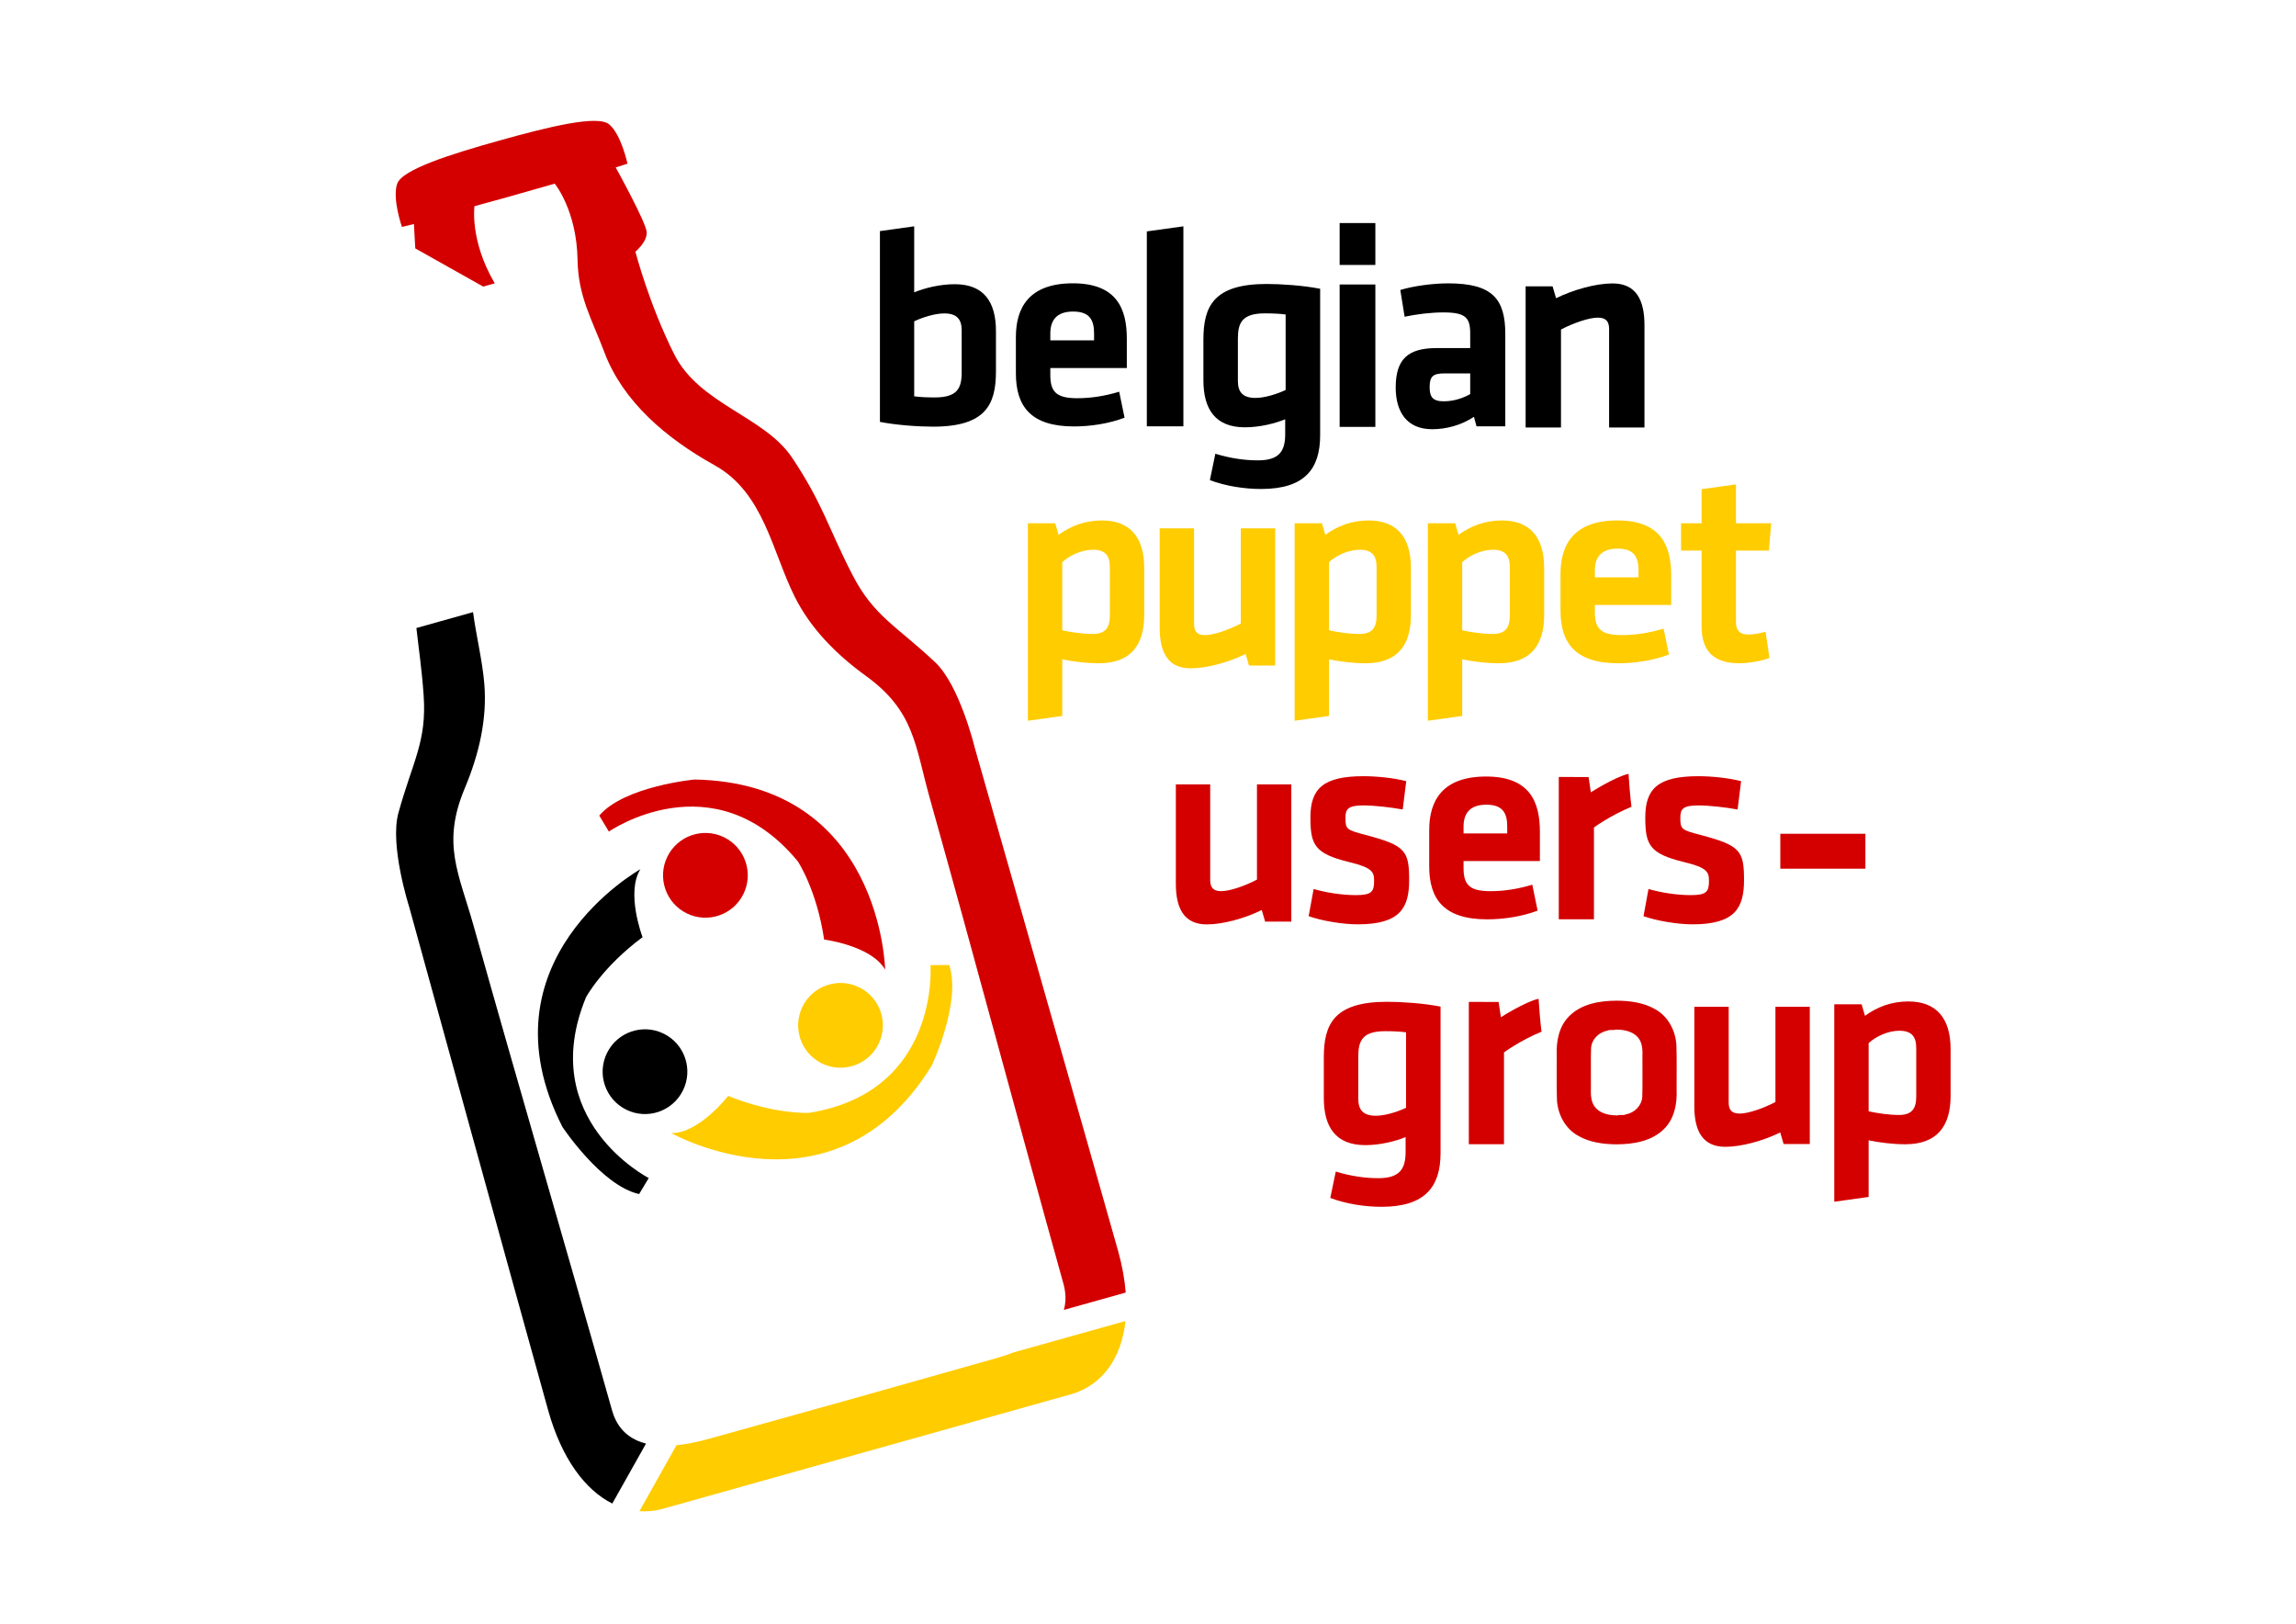
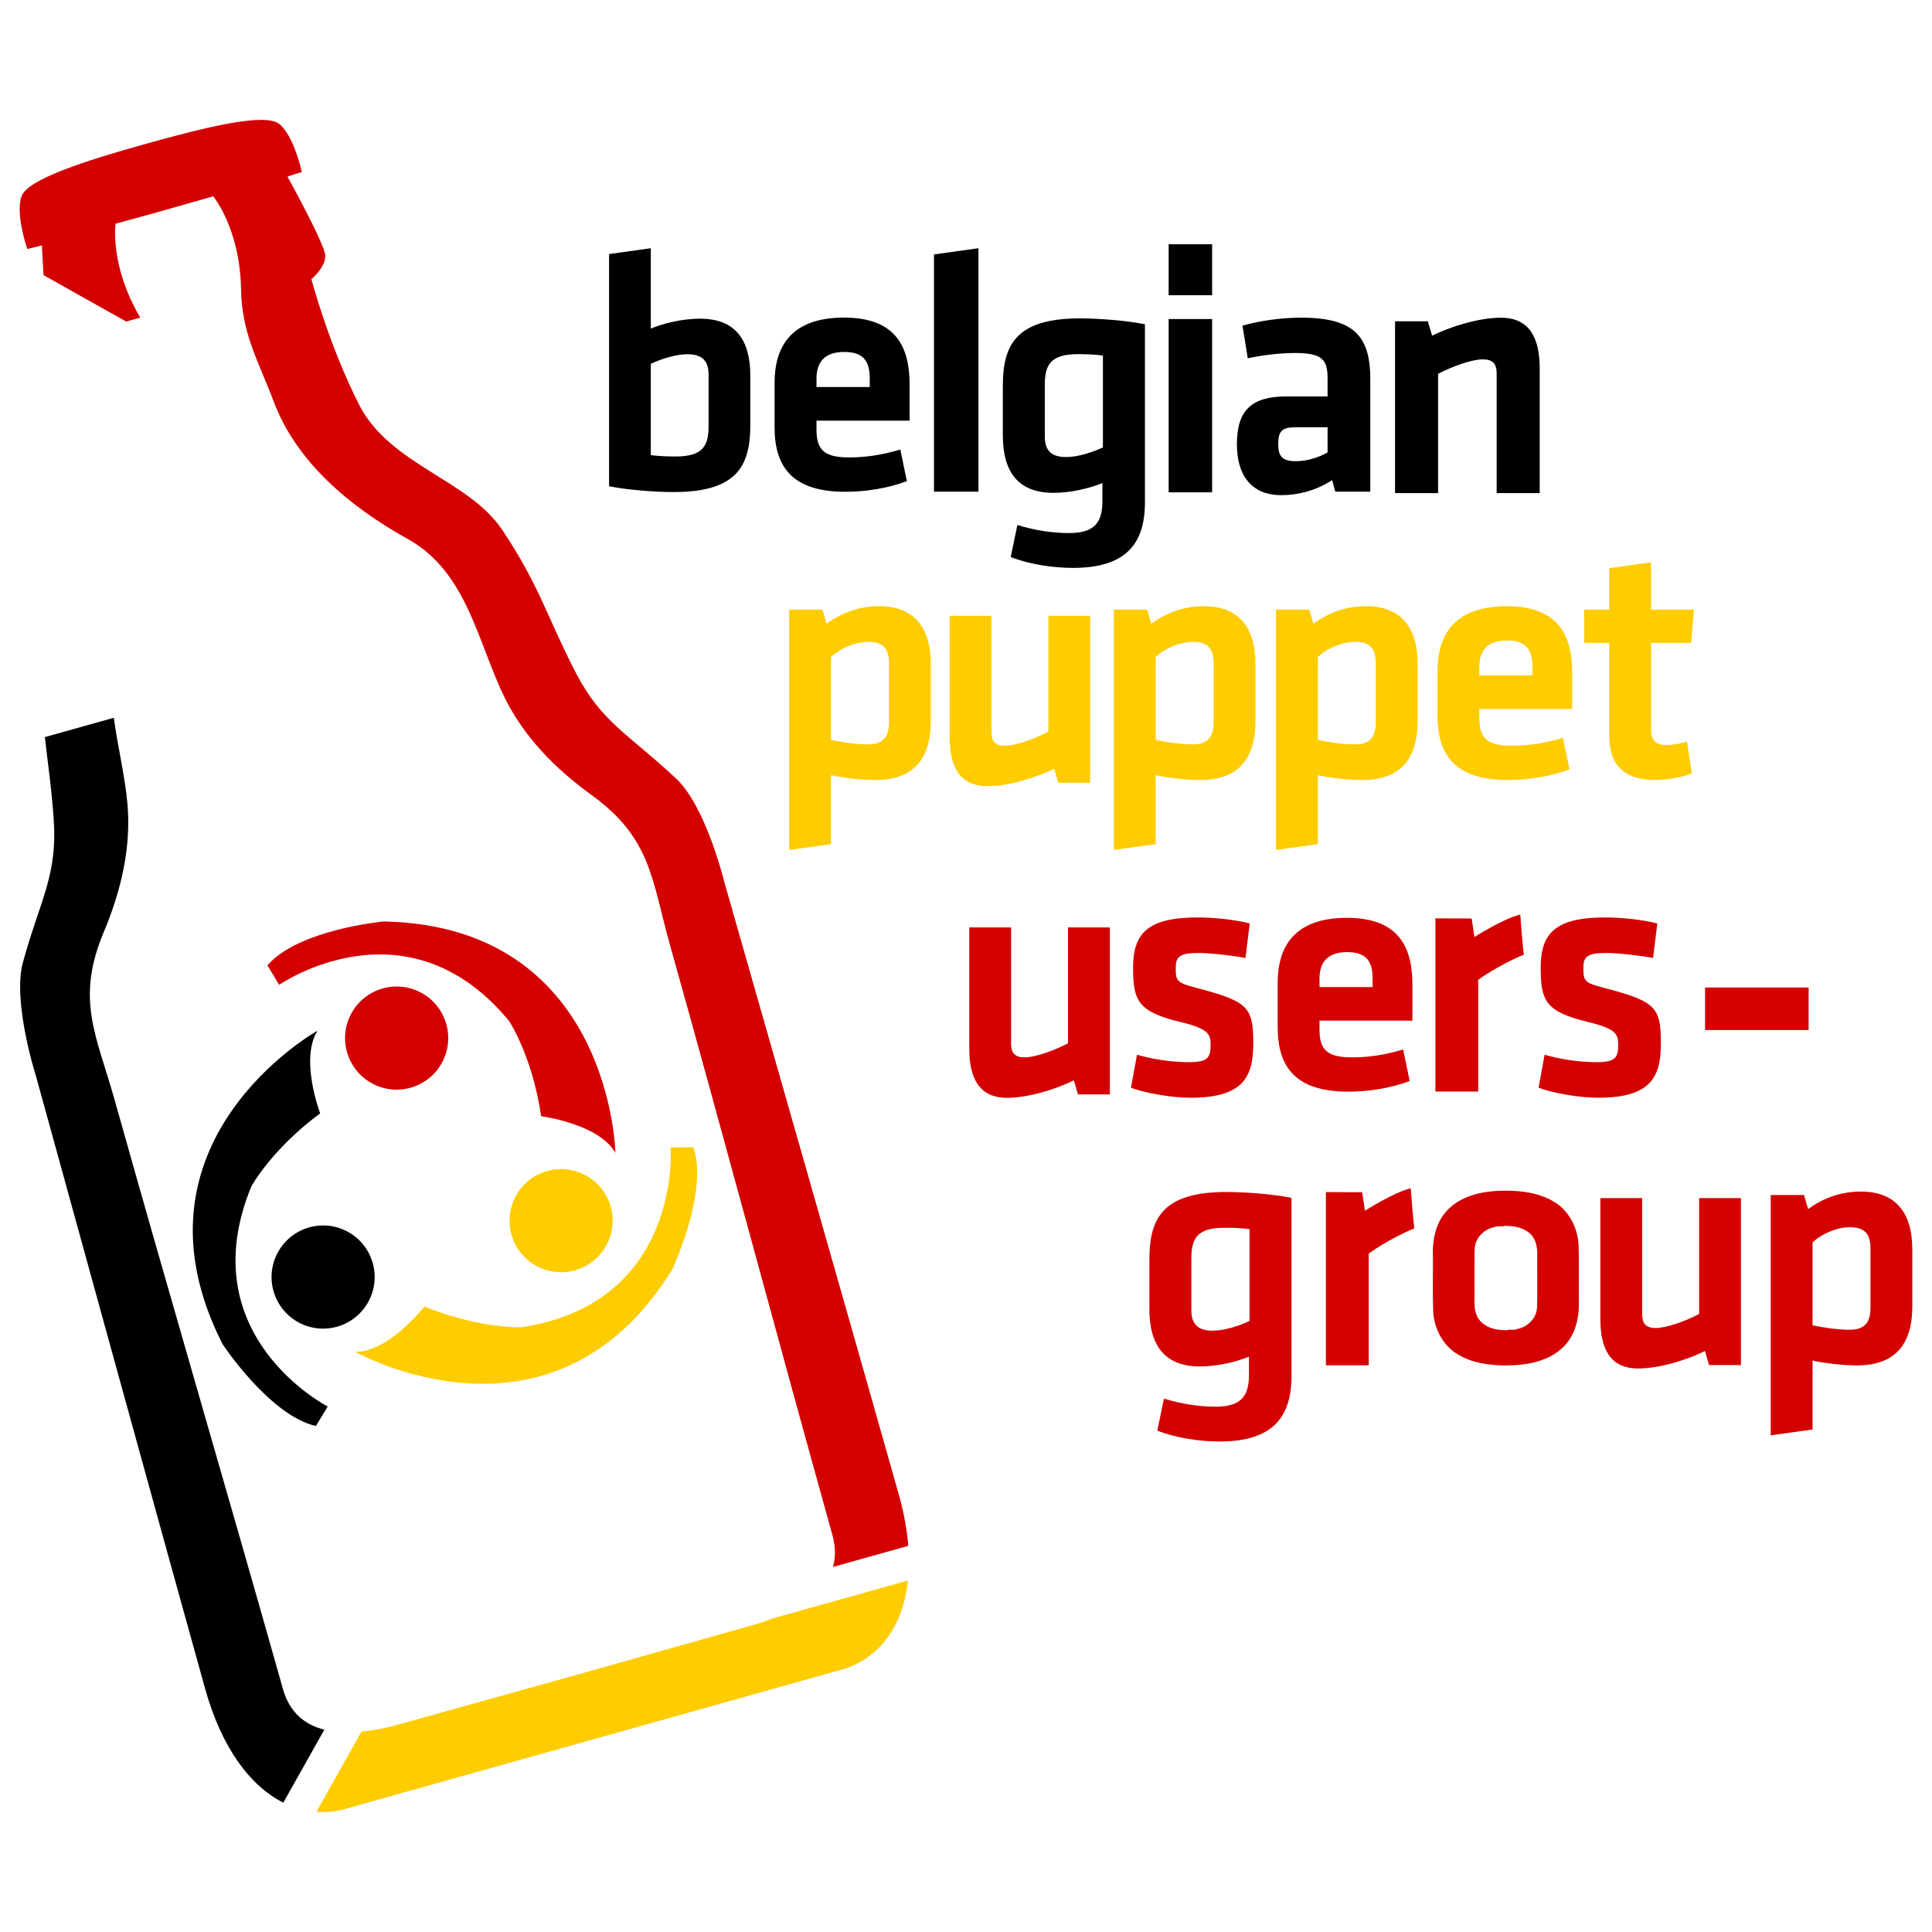
- <svg xmlns="http://www.w3.org/2000/svg" version="1.1" width="1052.362" height="744.094" id="svg3093">
+ <svg xmlns="http://www.w3.org/2000/svg" version="1.1" width="1024" height="1024" id="svg3093">
  <defs id="defs3095" />
-   <g style="fill:#ffcc00" id="g4079" transform="matrix(0.575759,0,0,0.575759,102.5787,163.8634)">
-     <path d="m 667.463,217.088 c 7.175,1.571 16.367,2.916 24.215,2.916 9.866,0 13.677,-4.711 13.677,-14.575 l 0,-38.564 c 0,-8.97 -3.362,-13.902 -13.453,-13.902 -8.969,0 -18.61,4.485 -24.439,9.866 l 0,54.258 z m 65.246,-12.33 c 0,24.214 -10.762,38.563 -36.098,38.563 -9.641,0 -20.627,-1.345 -29.147,-3.138 l 0,45.068 -27.354,3.811 0,-157.175 21.749,0 2.69,9.193 c 9.642,-6.95 20.852,-11.435 34.529,-11.435 21.973,0 33.631,13.004 33.631,37.892 l 0,37.22" style="fill:#ffcc00;fill-opacity:1;fill-rule:nonzero;stroke:none" id="path3029-6" />
-     <path d="m 772.394,135.915 0,76.232 c 0,5.829 2.466,8.744 8.744,8.744 6.727,0 18.61,-4.036 28.476,-9.192 l 0,-75.784 27.353,0 0,109.192 -20.852,0 -2.691,-9.192 c -13.677,6.726 -30.941,11.433 -43.722,11.433 -18.16,0 -24.663,-12.778 -24.663,-32.286 l 0,-79.148 27.354,0" style="fill:#ffcc00;fill-opacity:1;fill-rule:nonzero;stroke:none" id="path3031-2" />
-     <path d="m 879.806,217.089 c 7.174,1.571 16.367,2.916 24.214,2.916 9.866,0 13.678,-4.711 13.678,-14.576 l 0,-38.564 c 0,-8.97 -3.364,-13.902 -13.452,-13.902 -8.97,0 -18.611,4.485 -24.44,9.866 l 0,54.259 z m 65.246,-12.333 c 0,24.216 -10.762,38.565 -36.099,38.565 -9.64,0 -20.628,-1.345 -29.147,-3.138 l 0,45.067 -27.354,3.812 0,-157.175 21.749,0 2.69,9.193 c 9.641,-6.95 20.852,-11.435 34.528,-11.435 21.973,0 33.632,13.004 33.632,37.892 l 0,37.219" style="fill:#ffcc00;fill-opacity:1;fill-rule:nonzero;stroke:none" id="path3033-3" />
-     <path d="m 985.857,217.089 c 7.176,1.571 16.368,2.916 24.216,2.916 9.864,0 13.676,-4.711 13.676,-14.576 l 0,-38.564 c 0,-8.97 -3.362,-13.902 -13.452,-13.902 -8.967,0 -18.609,4.485 -24.44,9.866 l 0,54.259 z m 65.246,-12.333 c 0,24.216 -10.76,38.565 -36.097,38.565 -9.642,0 -20.628,-1.345 -29.149,-3.138 l 0,45.067 -27.354,3.812 0,-157.175 21.749,0 2.692,9.193 c 9.639,-6.95 20.85,-11.435 34.526,-11.435 21.973,0 33.632,13.004 33.632,37.892 l 0,37.219" style="fill:#ffcc00;fill-opacity:1;fill-rule:nonzero;stroke:none" id="path3035-8" />
-     <path d="m 1091.46,174.937 34.755,0 0,-5.381 c 0,-10.314 -3.14,-17.488 -16.594,-17.488 -13.451,0 -18.162,7.174 -18.162,17.488 l 0,5.381 z m 21.302,45.963 c 10.538,0 21.525,-1.569 33.407,-5.157 l 4.261,20.628 c -12.331,4.709 -27.13,6.95 -40.135,6.95 -34.304,0 -46.187,-15.919 -46.187,-42.152 l 0,-28.925 c 0,-23.093 10.312,-42.6 45.292,-42.6 34.978,0 42.825,20.402 42.825,43.946 l 0,23.318 -60.764,0 0,5.605 c 0,13.228 4.711,18.385 21.302,18.385" style="fill:#ffcc00;fill-opacity:1;fill-rule:nonzero;stroke:none" id="path3037-7" />
-     <path d="m 1230.473,239.062 c -5.83,2.466 -17.04,4.259 -23.992,4.259 -19.954,0 -30.045,-9.417 -30.045,-28.923 l 0,-60.761 -16.367,0 0,-21.749 16.367,0 0,-27.13 27.354,-3.812 0,30.942 28.028,0 -1.795,21.749 -26.233,0 0,57.175 c 0,5.829 2.69,9.639 9.866,9.639 4.036,0 8.969,-0.896 13.676,-2.241 l 3.14,20.852" style="fill:#ffcc00;fill-opacity:1;fill-rule:nonzero;stroke:none" id="path3039-8" />
+   <g id="g3029" transform="matrix(1.407566,0,0,1.407566,-244.8602,-408.4051)">
+     <g transform="matrix(0.575759,0,0,0.575759,102.5787,443.7689)" id="g4079" style="fill:#ffcc00">
+       <path id="path3029-6" style="fill:#ffcc00;fill-opacity:1;fill-rule:nonzero;stroke:none" d="m 667.463,217.088 c 7.175,1.571 16.367,2.916 24.215,2.916 9.866,0 13.677,-4.711 13.677,-14.575 l 0,-38.564 c 0,-8.97 -3.362,-13.902 -13.453,-13.902 -8.969,0 -18.61,4.485 -24.439,9.866 l 0,54.258 z m 65.246,-12.33 c 0,24.214 -10.762,38.563 -36.098,38.563 -9.641,0 -20.627,-1.345 -29.147,-3.138 l 0,45.068 -27.354,3.811 0,-157.175 21.749,0 2.69,9.193 c 9.642,-6.95 20.852,-11.435 34.529,-11.435 21.973,0 33.631,13.004 33.631,37.892 l 0,37.22" />
+       <path id="path3031-2" style="fill:#ffcc00;fill-opacity:1;fill-rule:nonzero;stroke:none" d="m 772.394,135.915 0,76.232 c 0,5.829 2.466,8.744 8.744,8.744 6.727,0 18.61,-4.036 28.476,-9.192 l 0,-75.784 27.353,0 0,109.192 -20.852,0 -2.691,-9.192 c -13.677,6.726 -30.941,11.433 -43.722,11.433 -18.16,0 -24.663,-12.778 -24.663,-32.286 l 0,-79.148 27.354,0" />
+       <path id="path3033-3" style="fill:#ffcc00;fill-opacity:1;fill-rule:nonzero;stroke:none" d="m 879.806,217.089 c 7.174,1.571 16.367,2.916 24.214,2.916 9.866,0 13.678,-4.711 13.678,-14.576 l 0,-38.564 c 0,-8.97 -3.364,-13.902 -13.452,-13.902 -8.97,0 -18.611,4.485 -24.44,9.866 l 0,54.259 z m 65.246,-12.333 c 0,24.216 -10.762,38.565 -36.099,38.565 -9.64,0 -20.628,-1.345 -29.147,-3.138 l 0,45.067 -27.354,3.812 0,-157.175 21.749,0 2.69,9.193 c 9.641,-6.95 20.852,-11.435 34.528,-11.435 21.973,0 33.632,13.004 33.632,37.892 l 0,37.219" />
+       <path id="path3035-8" style="fill:#ffcc00;fill-opacity:1;fill-rule:nonzero;stroke:none" d="m 985.857,217.089 c 7.176,1.571 16.368,2.916 24.216,2.916 9.864,0 13.676,-4.711 13.676,-14.576 l 0,-38.564 c 0,-8.97 -3.362,-13.902 -13.452,-13.902 -8.967,0 -18.609,4.485 -24.44,9.866 l 0,54.259 z m 65.246,-12.333 c 0,24.216 -10.76,38.565 -36.097,38.565 -9.642,0 -20.628,-1.345 -29.149,-3.138 l 0,45.067 -27.354,3.812 0,-157.175 21.749,0 2.692,9.193 c 9.639,-6.95 20.85,-11.435 34.526,-11.435 21.973,0 33.632,13.004 33.632,37.892 l 0,37.219" />
+       <path id="path3037-7" style="fill:#ffcc00;fill-opacity:1;fill-rule:nonzero;stroke:none" d="m 1091.46,174.937 34.755,0 0,-5.381 c 0,-10.314 -3.14,-17.488 -16.594,-17.488 -13.451,0 -18.162,7.174 -18.162,17.488 l 0,5.381 z m 21.302,45.963 c 10.538,0 21.525,-1.569 33.407,-5.157 l 4.261,20.628 c -12.331,4.709 -27.13,6.95 -40.135,6.95 -34.304,0 -46.187,-15.919 -46.187,-42.152 l 0,-28.925 c 0,-23.093 10.312,-42.6 45.292,-42.6 34.978,0 42.825,20.402 42.825,43.946 l 0,23.318 -60.764,0 0,5.605 c 0,13.228 4.711,18.385 21.302,18.385" />
+       <path id="path3039-8" style="fill:#ffcc00;fill-opacity:1;fill-rule:nonzero;stroke:none" d="m 1230.473,239.062 c -5.83,2.466 -17.04,4.259 -23.992,4.259 -19.954,0 -30.045,-9.417 -30.045,-28.923 l 0,-60.761 -16.367,0 0,-21.749 16.367,0 0,-27.13 27.354,-3.812 0,30.942 28.028,0 -1.795,21.749 -26.233,0 0,57.175 c 0,5.829 2.69,9.639 9.866,9.639 4.036,0 8.969,-0.896 13.676,-2.241 l 3.14,20.852" />
+     </g>
+     <g transform="matrix(0.575759,0,0,0.575759,397.223,335.2378)" id="g4107" style="fill:#000000">
+       <g id="g4087" style="fill:#000000">
+         <path d="m 37.857,219.34 c 4.92,0.67 10.512,0.894 16.327,0.894 17.892,0 21.471,-7.157 21.471,-19.902 l 0,-33.551 c 0,-8.72 -3.805,-13.42 -13.866,-13.42 -7.604,0 -17.221,3.132 -23.931,6.263 l 0,59.716 z m 65.083,-19.906 c 0,26.391 -8.051,44.06 -50.098,44.06 -10.959,0 -28.628,-1.118 -42.27,-3.802 l 0,-151.858 27.286,-3.802 0,52.559 c 8.052,-3.355 20.352,-6.486 32.206,-6.486 23.484,0 32.877,14.315 32.877,37.348 l 0,31.981" id="path3045" style="fill:#000000;fill-opacity:1;fill-rule:nonzero;stroke:none" />
+         <path d="m 223.051,88.087 29.098,-4.054 0,159.218 -29.098,0" style="fill:#000000;fill-opacity:1;fill-rule:nonzero;stroke:none;display:inline" id="path3041" />
+         <path d="m 480.475,201.105 -20.606,0 c -9.159,0 -11.681,2.519 -11.681,10.994 0,7.783 2.522,11.217 11.223,11.217 8.244,0 15.8,-2.748 21.064,-5.725 l 0,-16.486 z m 27.936,42.133 -22.896,0 -2.064,-7.556 c -10.075,6.641 -21.98,9.847 -33.2,9.847 -20.38,0 -29.081,-13.968 -29.081,-33.203 0,-22.67 9.847,-31.371 32.516,-31.371 l 26.789,0 0,-11.676 c 0,-12.368 -3.435,-16.718 -21.293,-16.718 -10.076,0 -21.067,1.376 -30.913,3.434 l -3.435,-21.296 c 10.533,-3.203 25.875,-5.264 38.24,-5.264 35.032,0 45.337,12.363 45.337,40.299 l 0,73.504" style="fill:#000000;fill-opacity:1;fill-rule:nonzero;stroke:none;display:inline" id="path3043" />
+         <path d="m 591.053,244.173 0,-78.457 c 0,-5.999 -2.538,-9 -8.999,-9 -6.924,0 -19.153,4.153 -29.307,9.461 l 0,77.996 -28.152,0 0,-112.38 21.461,0 2.769,9.461 c 14.076,-6.922 31.844,-11.767 44.998,-11.767 18.691,0 25.383,13.151 25.383,33.228 l 0,81.458 -28.153,0" id="path3031-5" style="fill:#000000;fill-opacity:1;fill-rule:nonzero;stroke:none" />
+         <path id="rect4523" d="m 376.535,81.432 0,33.345 28.436,0 0,-33.345 -28.436,0 z m 0,48.902 0,113.34 28.436,0 0,-113.34 -28.436,0 z" style="fill:#000000;fill-opacity:1;fill-rule:nonzero;stroke:none" />
+         <path id="path3975" style="fill:#000000;fill-opacity:1;fill-rule:nonzero;stroke:none" d="m 146.221,174.787 34.832,0 0,-5.393 c 0,-10.337 -3.147,-17.526 -16.63,-17.526 -13.48,0 -18.201,7.19 -18.201,17.526 l 0,5.393 z m 21.348,46.064 c 10.561,0 21.573,-1.573 33.48,-5.168 l 4.271,20.673 c -12.358,4.72 -27.19,6.966 -40.223,6.966 -34.38,0 -46.289,-15.954 -46.289,-42.244 l 0,-28.989 c 0,-23.144 10.335,-42.693 45.391,-42.693 35.055,0 42.919,20.447 42.919,44.043 l 0,23.37 -60.898,0 0,5.617 c 0,13.257 4.721,18.426 21.348,18.426" />
+         <path id="path3002-9" d="m 318.493,129.918 c -42.306,0 -50.409,17.788 -50.409,44.342 l 0,32.177 c 0,23.176 9.453,37.574 33.081,37.574 11.763,0 23.926,-3.067 32.031,-6.389 l 0,11.902 c 0,13.448 -4.78,20.79 -21.646,20.79 -10.713,0 -21.878,-1.604 -33.956,-5.251 l -4.347,20.975 c 12.536,4.788 27.591,7.06 40.812,7.06 34.874,0 46.967,-16.185 46.967,-42.854 l 0,-17.61 0,-20.158 0,-78.735 c -13.727,-2.7 -31.506,-3.822 -42.533,-3.822 z m -1.371,23.396 c 5.851,0 11.473,0.23 16.424,0.904 l 0,60.094 c -6.751,3.15 -16.416,6.301 -24.067,6.301 -10.124,0 -13.944,-4.733 -13.944,-13.507 l 0,-33.752 c 0,-12.824 3.585,-20.041 21.587,-20.041 z" style="fill:#000000;fill-opacity:1;fill-rule:nonzero;stroke:none" />
+       </g>
+     </g>
+     <g transform="matrix(0.575759,0,0,0.575759,153.1361,460.1519)" id="g3247">
+       <g style="fill:#d40000" id="g3255">
+         <path d="m 814.887,422.664 c -12.091,0 -28.607,-2.791 -39.073,-6.513 l 3.954,-21.629 c 9.536,2.79 22.095,4.884 33.724,4.884 12.559,0 14.42,-2.791 14.42,-11.396 0,-6.977 -1.395,-10.466 -19.769,-14.885 -27.674,-6.742 -30.93,-13.719 -30.93,-35.582 0,-22.793 9.998,-32.794 42.326,-32.794 10.466,0 24.188,1.394 33.956,3.954 l -2.794,22.557 c -8.603,-1.626 -22.325,-3.256 -31.163,-3.256 -12.327,0 -14.42,2.791 -14.42,9.771 0,9.068 0.698,9.766 16.048,13.722 31.631,8.371 34.654,12.557 34.654,35.815 0,21.862 -6.745,35.351 -40.934,35.351" style="fill:#d40000;fill-opacity:1;fill-rule:nonzero;stroke:none;display:inline" id="path3047" />
+         <path id="rect3857" d="m 974.928,305.347 23.733,0.085 1.793,12.144 c 0,0 18.904,-12.144 29.997,-14.705 1.392,20.111 2.358,26.208 2.358,26.208 -16.868,6.904 -29.879,16.476 -29.879,16.476 l 0,73.076 -28.001,0 z" style="fill:#d40000;fill-opacity:1;fill-rule:nonzero;stroke:none" />
+         <path id="path4014" style="fill:#d40000;fill-opacity:1;fill-rule:nonzero;stroke:none" d="m 697.441,311.278 0,76.232 c 0,5.829 2.466,8.744 8.744,8.744 6.727,0 18.61,-4.036 28.476,-9.192 l 0,-75.784 27.353,0 0,109.192 -20.852,0 -2.691,-9.192 c -13.677,6.726 -30.941,11.433 -43.722,11.433 -18.16,0 -24.663,-12.778 -24.663,-32.286 l 0,-79.148 27.354,0" />
+         <path id="path4034" style="fill:#d40000;fill-opacity:1;fill-rule:nonzero;stroke:none" d="m 899.127,350.3 34.755,0 0,-5.381 c 0,-10.314 -3.14,-17.488 -16.594,-17.488 -13.451,0 -18.162,7.174 -18.162,17.488 l 0,5.381 z m 21.302,45.963 c 10.538,0 21.525,-1.569 33.407,-5.157 l 4.261,20.628 c -12.331,4.709 -27.13,6.95 -40.135,6.95 -34.304,0 -46.187,-15.919 -46.187,-42.152 l 0,-28.925 c 0,-23.093 10.312,-42.6 45.292,-42.6 34.978,0 42.825,20.402 42.825,43.946 l 0,23.318 -60.764,0 0,5.605 c 0,13.228 4.711,18.385 21.302,18.385" />
+         <path id="path3253" style="fill:#d40000;fill-opacity:1;fill-rule:nonzero;stroke:none;display:inline" d="m 1081.466,422.664 c -12.091,0 -28.607,-2.791 -39.073,-6.513 l 3.954,-21.629 c 9.536,2.79 22.095,4.884 33.724,4.884 12.559,0 14.42,-2.791 14.42,-11.396 0,-6.977 -1.395,-10.466 -19.769,-14.885 -27.674,-6.742 -30.93,-13.719 -30.93,-35.582 0,-22.793 9.998,-32.794 42.326,-32.794 10.466,0 24.188,1.394 33.956,3.954 l -2.794,22.557 c -8.603,-1.626 -22.325,-3.256 -31.163,-3.256 -12.327,0 -14.42,2.791 -14.42,9.771 0,9.068 0.698,9.766 16.048,13.722 31.631,8.371 34.654,12.557 34.654,35.815 0,21.862 -6.745,35.351 -40.934,35.351" />
+       </g>
+     </g>
+     <g transform="matrix(0.575759,0,0,0.575759,3.662299,563.2267)" id="g3240">
+       <path style="fill:#d40000;fill-opacity:1;stroke:none" d="m 1280.493,304.4 c -13.336,0.043 -27.982,2.503 -37.737,12.378 -8.066,8.055 -10.323,19.952 -9.849,30.957 0.112,11.936 -0.253,23.902 0.187,35.829 0.675,11.341 6.574,22.589 16.65,28.24 9.232,5.411 20.213,6.865 30.749,6.925 0.089,-7e-5 0.18,2.9e-4 0.27,0 13.336,-0.043 27.982,-2.503 37.737,-12.378 8.066,-8.055 10.323,-19.952 9.849,-30.957 -0.112,-11.936 0.253,-23.902 -0.187,-35.829 -0.675,-11.341 -6.574,-22.589 -16.65,-28.24 -9.232,-5.411 -20.213,-6.865 -30.749,-6.925 -0.09,-5.2e-4 -0.18,3.1e-4 -0.27,0 z m 0,22.725 0,0.352 c 7.391,-0.181 16.133,2.258 19.221,9.724 2.264,5.476 1.173,11.493 1.431,17.251 -0.083,8.868 0.176,17.764 -0.145,26.623 -0.489,7.025 -6.341,12.655 -13.125,13.83 -1.864,1.158 -5.869,-0.191 -7.112,1.099 l 0,-0.352 c -7.391,0.181 -16.133,-2.258 -19.221,-9.724 -2.264,-5.476 -1.173,-11.493 -1.431,-17.251 0.083,-8.868 -0.176,-17.764 0.145,-26.623 0.489,-7.025 6.341,-12.655 13.125,-13.83 1.864,-1.158 5.869,0.191 7.112,-1.099 z" id="path4535" />
+       <path id="path4071" d="m 1097.896,305.28 c -42.306,0 -50.409,17.788 -50.409,44.342 l 0,32.177 c 0,23.176 9.453,37.574 33.081,37.574 11.762,0 23.926,-3.067 32.031,-6.389 l 0,11.902 c 0,13.448 -4.779,20.79 -21.646,20.79 -10.713,0 -21.878,-1.604 -33.956,-5.251 l -4.347,20.975 c 12.536,4.788 27.591,7.06 40.812,7.06 34.874,0 46.967,-16.185 46.967,-42.854 l 0,-17.61 0,-20.158 0,-78.735 c -13.727,-2.7 -31.506,-3.822 -42.533,-3.822 z m -1.371,23.396 c 5.851,0 11.473,0.23 16.424,0.904 l 0,60.094 c -6.751,3.15 -16.416,6.301 -24.067,6.301 -10.124,0 -13.944,-4.733 -13.944,-13.507 l 0,-33.752 c 0,-12.824 3.585,-20.041 21.587,-20.041 z" style="fill:#d40000;fill-opacity:1;fill-rule:nonzero;stroke:none" />
+       <path id="path4073" d="m 1162.928,305.347 23.733,0.085 1.793,12.144 c 0,0 18.904,-12.144 29.997,-14.705 1.392,20.111 2.358,26.208 2.358,26.208 -16.868,6.904 -29.879,16.476 -29.879,16.476 l 0,73.076 -28.001,0 z" style="fill:#d40000;fill-opacity:1;fill-rule:nonzero;stroke:none" />
+       <path d="m 1369.797,309.278 0,76.232 c 0,5.829 2.466,8.744 8.744,8.744 6.727,0 18.61,-4.036 28.476,-9.192 l 0,-75.784 27.353,0 0,109.192 -20.852,0 -2.691,-9.192 c -13.677,6.726 -30.941,11.433 -43.722,11.433 -18.16,0 -24.663,-12.778 -24.663,-32.286 l 0,-79.148 27.354,0" style="fill:#d40000;fill-opacity:1;fill-rule:nonzero;stroke:none" id="path4075" />
+       <path d="m 1481.209,392.451 c 7.174,1.571 16.367,2.916 24.214,2.916 9.866,0 13.678,-4.711 13.678,-14.576 l 0,-38.564 c 0,-8.97 -3.364,-13.902 -13.452,-13.902 -8.97,0 -18.611,4.485 -24.44,9.866 l 0,54.259 z m 65.246,-12.333 c 0,24.216 -10.762,38.565 -36.099,38.565 -9.64,0 -20.628,-1.345 -29.147,-3.138 l 0,45.067 -27.354,3.812 0,-157.175 21.749,0 2.69,9.193 c 9.641,-6.95 20.852,-11.435 34.528,-11.435 21.973,0 33.632,13.004 33.632,37.892 l 0,37.219" style="fill:#d40000;fill-opacity:1;fill-rule:nonzero;stroke:none" id="path4077" />
+     </g>
+     <g id="g3854" transform="matrix(1.044677,-0.2930418,-0.2930418,-1.044677,754.5043,699.0094)">
+       <path style="fill:#ffcc00;fill-opacity:1;fill-rule:nonzero;stroke:none" id="path3017" d="m -394.062,30.977 c 0,0 -16.116,-11.948 -27.366,-8.653 0,0 55.61,-55.792 113.661,-2.203 0,0 19.441,22.507 18.526,38.879 l -7.613,2.07 c 0,0 -10.615,-52.723 -66.321,-46.193 0,0 -14.099,3.138 -30.887,16.1" />
+       <path style="fill:#000000;fill-opacity:1;fill-rule:nonzero;stroke:none" id="path3019" d="m -410.783,105.3 c 0,0 -1.82,19.98 6.864,27.863 0,0 -76.602,-18.391 -61.098,-95.866 0,0 9.085,-28.329 23.529,-36.073 l 5.745,5.412 c 0,0 -39.473,36.526 -4.888,80.683 0,0 10.021,10.402 29.848,17.981" />
+       <path style="fill:#d40000;fill-opacity:1;fill-rule:nonzero;stroke:none" id="path3021" d="m -337.196,83.611 c 0,0 18.49,-7.813 21.375,-19.183 0,0 19.837,76.244 -55.792,99.048 0,0 -29.275,5.323 -42.911,-3.785 l 2.08,-7.612 c 0,0 50.804,17.619 73.468,-33.678 0,0 4.449,-13.731 1.78,-34.79" />
+       <path style="fill:#d40000;fill-opacity:1;fill-rule:nonzero;stroke:none" id="path3023" d="m -364.818,111.348 c -6.595,-7.369 -17.903,-7.999 -25.271,-1.416 -7.369,6.588 -8.011,17.916 -1.42,25.277 6.595,7.359 17.908,7.989 25.275,1.416 7.373,-6.59 7.994,-17.901 1.416,-25.277" />
+       <path style="fill:#000000;fill-opacity:1;fill-rule:nonzero;stroke:none" id="path3025" d="m -411.799,38.399 c -6.586,-7.38 -17.894,-8.015 -25.259,-1.425 -7.373,6.598 -8.004,17.9 -1.412,25.27 6.58,7.367 17.894,8.015 25.27,1.416 7.359,-6.583 7.986,-17.901 1.401,-25.26" />
+       <path style="fill:#ffcc00;fill-opacity:1;fill-rule:nonzero;stroke:none" id="path3027" d="m -326.993,34.928 c -6.582,-7.359 -17.887,-8.005 -25.25,-1.425 -7.378,6.599 -8.011,17.911 -1.425,25.278 6.591,7.37 17.901,8.005 25.278,1.416 7.369,-6.59 7.983,-17.911 1.398,-25.268" />
+       <path style="fill:#d40000;stroke:none" id="path3838" d="m -378.15,445.6 c -21.391,0.022 -42.89,-0.675 -46.5,-5.925 -3.778,-5.495 -2.975,-18.1 -2.975,-18.1 l 5.225,-0.175 c 0,0 -1.074,-4.545 -2.25,-10.075 l 23.275,-23.275 5.05,0 c -0.013,0.05 -0.012,0.1 -0.025,0.15 -5.311,20.224 0.6,33.55 0.6,33.55 0,0 11.658,-0.069 14.675,-0.075 0.067,-1.4e-4 20.525,0.075 20.525,0.075 0,0 5.911,-13.326 0.6,-33.55 -3.956,-15.063 -0.938,-25.747 0.375,-40.8 1.917,-21.98 15.244,-41.896 31.875,-58.35 16.963,-16.782 13.598,-41.527 17.625,-62.575 2.793,-14.6 10.147,-28.072 19.875,-40.325 15.865,-19.983 12.1,-33.856 12.1,-57.125 0,-70.832 -0.915,-139.999 -1.025,-211.1 -0.004,-2.305 0.221,-7.375 -2.825,-12.275 l 27.15,0 c 1.067,5.403 1.65,11.369 1.65,17.875 0,32.923 -0.9,220.85 -0.9,220.85 0,0 1,27.152 -6.35,39.325 -11.795,19.534 -19.697,25.7 -23.675,44.975 -4.445,21.54 -3.903,32.255 -11.175,54.525 -6.563,20.097 -31.6,32.213 -36.15,55.5 -4.55,23.287 -4.1,46.175 -4.1,46.175 0,0 5.915,2.61 6.825,6.625 0.91,4.015 -5.225,29.9 -5.225,29.9 l 5.225,0.175 c 0,0 0.803,12.605 -2.975,18.1 -3.61,5.25 -25.109,5.903 -46.5,5.925 z" />
+       <path style="fill:#000000;stroke:none" id="path3836" d="m -467.5,256.825 c -1.43,-8.555 -2.398,-16.872 -4.725,-28.15 -3.978,-19.275 -11.88,-25.441 -23.675,-44.975 -7.35,-12.173 -6.35,-39.325 -6.35,-39.325 0,0 -0.9,-187.927 -0.9,-220.85 0,-21.024 5.947,-36.463 15.45,-45.1 l 20.55,20.525 c -10.516,6.028 -10.02,15.548 -10.025,18.975 -0.11,71.101 -1.025,140.268 -1.025,211.1 0,23.269 -3.765,37.142 12.1,57.125 9.728,12.253 17.082,25.725 19.875,40.325 1.858,9.711 2.142,20.211 3.575,30.35 l -24.85,0 z" />
+       <path style="fill:#ffcc00;stroke:none" id="path3896" d="m -454.95,-105.175 -22.575,-22.6 c 2.826,-1.009 5.822,-1.575 8.95,-1.7 l 90.425,0 90.425,0 c 12.988,0.521 23.669,8.82 29.575,23.575 l -48.775,0 c -2.545,-0.234 -5.293,-0.375 -8.325,-0.375 -18.583,0 -39.136,-0.055 -62.9,-0.1 -23.764,0.045 -44.317,0.1 -62.9,0.1 -5.408,0 -9.989,0.4 -13.9,1.1 z" />
+     </g>
+     <rect y="662" x="816" height="16" width="39" id="rect3262" style="fill:#d40000;fill-opacity:1;fill-rule:nonzero;stroke:none" />
  </g>
-   <g style="fill:#000000" id="g4107" transform="matrix(0.575759,0,0,0.575759,397.223,55.33227)">
-     <g style="fill:#000000" id="g4087">
-       <path style="fill:#000000;fill-opacity:1;fill-rule:nonzero;stroke:none" id="path3045" d="m 37.857,219.34 c 4.92,0.67 10.512,0.894 16.327,0.894 17.892,0 21.471,-7.157 21.471,-19.902 l 0,-33.551 c 0,-8.72 -3.805,-13.42 -13.866,-13.42 -7.604,0 -17.221,3.132 -23.931,6.263 l 0,59.716 z m 65.083,-19.906 c 0,26.391 -8.051,44.06 -50.098,44.06 -10.959,0 -28.628,-1.118 -42.27,-3.802 l 0,-151.858 27.286,-3.802 0,52.559 c 8.052,-3.355 20.352,-6.486 32.206,-6.486 23.484,0 32.877,14.315 32.877,37.348 l 0,31.981" />
-       <path id="path3041" style="fill:#000000;fill-opacity:1;fill-rule:nonzero;stroke:none;display:inline" d="m 223.051,88.087 29.098,-4.054 0,159.218 -29.098,0" />
-       <path id="path3043" style="fill:#000000;fill-opacity:1;fill-rule:nonzero;stroke:none;display:inline" d="m 480.475,201.105 -20.606,0 c -9.159,0 -11.681,2.519 -11.681,10.994 0,7.783 2.522,11.217 11.223,11.217 8.244,0 15.8,-2.748 21.064,-5.725 l 0,-16.486 z m 27.936,42.133 -22.896,0 -2.064,-7.556 c -10.075,6.641 -21.98,9.847 -33.2,9.847 -20.38,0 -29.081,-13.968 -29.081,-33.203 0,-22.67 9.847,-31.371 32.516,-31.371 l 26.789,0 0,-11.676 c 0,-12.368 -3.435,-16.718 -21.293,-16.718 -10.076,0 -21.067,1.376 -30.913,3.434 l -3.435,-21.296 c 10.533,-3.203 25.875,-5.264 38.24,-5.264 35.032,0 45.337,12.363 45.337,40.299 l 0,73.504" />
-       <path style="fill:#000000;fill-opacity:1;fill-rule:nonzero;stroke:none" id="path3031-5" d="m 591.053,244.173 0,-78.457 c 0,-5.999 -2.538,-9 -8.999,-9 -6.924,0 -19.153,4.153 -29.307,9.461 l 0,77.996 -28.152,0 0,-112.38 21.461,0 2.769,9.461 c 14.076,-6.922 31.844,-11.767 44.998,-11.767 18.691,0 25.383,13.151 25.383,33.228 l 0,81.458 -28.153,0" />
-       <path style="fill:#000000;fill-opacity:1;fill-rule:nonzero;stroke:none" d="m 376.535,81.432 0,33.345 28.436,0 0,-33.345 -28.436,0 z m 0,48.902 0,113.34 28.436,0 0,-113.34 -28.436,0 z" id="rect4523" />
-       <path d="m 146.221,174.787 34.832,0 0,-5.393 c 0,-10.337 -3.147,-17.526 -16.63,-17.526 -13.48,0 -18.201,7.19 -18.201,17.526 l 0,5.393 z m 21.348,46.064 c 10.561,0 21.573,-1.573 33.48,-5.168 l 4.271,20.673 c -12.358,4.72 -27.19,6.966 -40.223,6.966 -34.38,0 -46.289,-15.954 -46.289,-42.244 l 0,-28.989 c 0,-23.144 10.335,-42.693 45.391,-42.693 35.055,0 42.919,20.447 42.919,44.043 l 0,23.37 -60.898,0 0,5.617 c 0,13.257 4.721,18.426 21.348,18.426" style="fill:#000000;fill-opacity:1;fill-rule:nonzero;stroke:none" id="path3975" />
-       <path style="fill:#000000;fill-opacity:1;fill-rule:nonzero;stroke:none" d="m 318.493,129.918 c -42.306,0 -50.409,17.788 -50.409,44.342 l 0,32.177 c 0,23.176 9.453,37.574 33.081,37.574 11.763,0 23.926,-3.067 32.031,-6.389 l 0,11.902 c 0,13.448 -4.78,20.79 -21.646,20.79 -10.713,0 -21.878,-1.604 -33.956,-5.251 l -4.347,20.975 c 12.536,4.788 27.591,7.06 40.812,7.06 34.874,0 46.967,-16.185 46.967,-42.854 l 0,-17.61 0,-20.158 0,-78.735 c -13.727,-2.7 -31.506,-3.822 -42.533,-3.822 z m -1.371,23.396 c 5.851,0 11.473,0.23 16.424,0.904 l 0,60.094 c -6.751,3.15 -16.416,6.301 -24.067,6.301 -10.124,0 -13.944,-4.733 -13.944,-13.507 l 0,-33.752 c 0,-12.824 3.585,-20.041 21.587,-20.041 z" id="path3002-9" />
-     </g>
-   </g>
-   <g id="g3247" transform="matrix(0.575759,0,0,0.575759,153.1361,180.2464)">
-     <g id="g3255" style="fill:#d40000">
-       <path id="path3047" style="fill:#d40000;fill-opacity:1;fill-rule:nonzero;stroke:none;display:inline" d="m 814.887,422.664 c -12.091,0 -28.607,-2.791 -39.073,-6.513 l 3.954,-21.629 c 9.536,2.79 22.095,4.884 33.724,4.884 12.559,0 14.42,-2.791 14.42,-11.396 0,-6.977 -1.395,-10.466 -19.769,-14.885 -27.674,-6.742 -30.93,-13.719 -30.93,-35.582 0,-22.793 9.998,-32.794 42.326,-32.794 10.466,0 24.188,1.394 33.956,3.954 l -2.794,22.557 c -8.603,-1.626 -22.325,-3.256 -31.163,-3.256 -12.327,0 -14.42,2.791 -14.42,9.771 0,9.068 0.698,9.766 16.048,13.722 31.631,8.371 34.654,12.557 34.654,35.815 0,21.862 -6.745,35.351 -40.934,35.351" />
-       <path style="fill:#d40000;fill-opacity:1;fill-rule:nonzero;stroke:none" d="m 974.928,305.347 23.733,0.085 1.793,12.144 c 0,0 18.904,-12.144 29.997,-14.705 1.392,20.111 2.358,26.208 2.358,26.208 -16.868,6.904 -29.879,16.476 -29.879,16.476 l 0,73.076 -28.001,0 z" id="rect3857" />
-       <path d="m 697.441,311.278 0,76.232 c 0,5.829 2.466,8.744 8.744,8.744 6.727,0 18.61,-4.036 28.476,-9.192 l 0,-75.784 27.353,0 0,109.192 -20.852,0 -2.691,-9.192 c -13.677,6.726 -30.941,11.433 -43.722,11.433 -18.16,0 -24.663,-12.778 -24.663,-32.286 l 0,-79.148 27.354,0" style="fill:#d40000;fill-opacity:1;fill-rule:nonzero;stroke:none" id="path4014" />
-       <path d="m 899.127,350.3 34.755,0 0,-5.381 c 0,-10.314 -3.14,-17.488 -16.594,-17.488 -13.451,0 -18.162,7.174 -18.162,17.488 l 0,5.381 z m 21.302,45.963 c 10.538,0 21.525,-1.569 33.407,-5.157 l 4.261,20.628 c -12.331,4.709 -27.13,6.95 -40.135,6.95 -34.304,0 -46.187,-15.919 -46.187,-42.152 l 0,-28.925 c 0,-23.093 10.312,-42.6 45.292,-42.6 34.978,0 42.825,20.402 42.825,43.946 l 0,23.318 -60.764,0 0,5.605 c 0,13.228 4.711,18.385 21.302,18.385" style="fill:#d40000;fill-opacity:1;fill-rule:nonzero;stroke:none" id="path4034" />
-       <path d="m 1081.466,422.664 c -12.091,0 -28.607,-2.791 -39.073,-6.513 l 3.954,-21.629 c 9.536,2.79 22.095,4.884 33.724,4.884 12.559,0 14.42,-2.791 14.42,-11.396 0,-6.977 -1.395,-10.466 -19.769,-14.885 -27.674,-6.742 -30.93,-13.719 -30.93,-35.582 0,-22.793 9.998,-32.794 42.326,-32.794 10.466,0 24.188,1.394 33.956,3.954 l -2.794,22.557 c -8.603,-1.626 -22.325,-3.256 -31.163,-3.256 -12.327,0 -14.42,2.791 -14.42,9.771 0,9.068 0.698,9.766 16.048,13.722 31.631,8.371 34.654,12.557 34.654,35.815 0,21.862 -6.745,35.351 -40.934,35.351" style="fill:#d40000;fill-opacity:1;fill-rule:nonzero;stroke:none;display:inline" id="path3253" />
-     </g>
-   </g>
-   <g id="g3240" transform="matrix(0.575759,0,0,0.575759,3.662299,283.3212)">
-     <path id="path4535" d="m 1280.493,304.4 c -13.336,0.043 -27.982,2.503 -37.737,12.378 -8.066,8.055 -10.323,19.952 -9.849,30.957 0.112,11.936 -0.253,23.902 0.187,35.829 0.675,11.341 6.574,22.589 16.65,28.24 9.232,5.411 20.213,6.865 30.749,6.925 0.089,-7e-5 0.18,2.9e-4 0.27,0 13.336,-0.043 27.982,-2.503 37.737,-12.378 8.066,-8.055 10.323,-19.952 9.849,-30.957 -0.112,-11.936 0.253,-23.902 -0.187,-35.829 -0.675,-11.341 -6.574,-22.589 -16.65,-28.24 -9.232,-5.411 -20.213,-6.865 -30.749,-6.925 -0.09,-5.2e-4 -0.18,3.1e-4 -0.27,0 z m 0,22.725 0,0.352 c 7.391,-0.181 16.133,2.258 19.221,9.724 2.264,5.476 1.173,11.493 1.431,17.251 -0.083,8.868 0.176,17.764 -0.145,26.623 -0.489,7.025 -6.341,12.655 -13.125,13.83 -1.864,1.158 -5.869,-0.191 -7.112,1.099 l 0,-0.352 c -7.391,0.181 -16.133,-2.258 -19.221,-9.724 -2.264,-5.476 -1.173,-11.493 -1.431,-17.251 0.083,-8.868 -0.176,-17.764 0.145,-26.623 0.489,-7.025 6.341,-12.655 13.125,-13.83 1.864,-1.158 5.869,0.191 7.112,-1.099 z" style="fill:#d40000;fill-opacity:1;stroke:none" />
-     <path style="fill:#d40000;fill-opacity:1;fill-rule:nonzero;stroke:none" d="m 1097.896,305.28 c -42.306,0 -50.409,17.788 -50.409,44.342 l 0,32.177 c 0,23.176 9.453,37.574 33.081,37.574 11.762,0 23.926,-3.067 32.031,-6.389 l 0,11.902 c 0,13.448 -4.779,20.79 -21.646,20.79 -10.713,0 -21.878,-1.604 -33.956,-5.251 l -4.347,20.975 c 12.536,4.788 27.591,7.06 40.812,7.06 34.874,0 46.967,-16.185 46.967,-42.854 l 0,-17.61 0,-20.158 0,-78.735 c -13.727,-2.7 -31.506,-3.822 -42.533,-3.822 z m -1.371,23.396 c 5.851,0 11.473,0.23 16.424,0.904 l 0,60.094 c -6.751,3.15 -16.416,6.301 -24.067,6.301 -10.124,0 -13.944,-4.733 -13.944,-13.507 l 0,-33.752 c 0,-12.824 3.585,-20.041 21.587,-20.041 z" id="path4071" />
-     <path style="fill:#d40000;fill-opacity:1;fill-rule:nonzero;stroke:none" d="m 1162.928,305.347 23.733,0.085 1.793,12.144 c 0,0 18.904,-12.144 29.997,-14.705 1.392,20.111 2.358,26.208 2.358,26.208 -16.868,6.904 -29.879,16.476 -29.879,16.476 l 0,73.076 -28.001,0 z" id="path4073" />
-     <path id="path4075" style="fill:#d40000;fill-opacity:1;fill-rule:nonzero;stroke:none" d="m 1369.797,309.278 0,76.232 c 0,5.829 2.466,8.744 8.744,8.744 6.727,0 18.61,-4.036 28.476,-9.192 l 0,-75.784 27.353,0 0,109.192 -20.852,0 -2.691,-9.192 c -13.677,6.726 -30.941,11.433 -43.722,11.433 -18.16,0 -24.663,-12.778 -24.663,-32.286 l 0,-79.148 27.354,0" />
-     <path id="path4077" style="fill:#d40000;fill-opacity:1;fill-rule:nonzero;stroke:none" d="m 1481.209,392.451 c 7.174,1.571 16.367,2.916 24.214,2.916 9.866,0 13.678,-4.711 13.678,-14.576 l 0,-38.564 c 0,-8.97 -3.364,-13.902 -13.452,-13.902 -8.97,0 -18.611,4.485 -24.44,9.866 l 0,54.259 z m 65.246,-12.333 c 0,24.216 -10.762,38.565 -36.099,38.565 -9.64,0 -20.628,-1.345 -29.147,-3.138 l 0,45.067 -27.354,3.812 0,-157.175 21.749,0 2.69,9.193 c 9.641,-6.95 20.852,-11.435 34.528,-11.435 21.973,0 33.632,13.004 33.632,37.892 l 0,37.219" />
-   </g>
-   <g transform="matrix(1.044677,-0.2930418,-0.2930418,-1.044677,754.5043,419.1038)" id="g3854">
-     <path d="m -394.062,30.977 c 0,0 -16.116,-11.948 -27.366,-8.653 0,0 55.61,-55.792 113.661,-2.203 0,0 19.441,22.507 18.526,38.879 l -7.613,2.07 c 0,0 -10.615,-52.723 -66.321,-46.193 0,0 -14.099,3.138 -30.887,16.1" id="path3017" style="fill:#ffcc00;fill-opacity:1;fill-rule:nonzero;stroke:none" />
-     <path d="m -410.783,105.3 c 0,0 -1.82,19.98 6.864,27.863 0,0 -76.602,-18.391 -61.098,-95.866 0,0 9.085,-28.329 23.529,-36.073 l 5.745,5.412 c 0,0 -39.473,36.526 -4.888,80.683 0,0 10.021,10.402 29.848,17.981" id="path3019" style="fill:#000000;fill-opacity:1;fill-rule:nonzero;stroke:none" />
-     <path d="m -337.196,83.611 c 0,0 18.49,-7.813 21.375,-19.183 0,0 19.837,76.244 -55.792,99.048 0,0 -29.275,5.323 -42.911,-3.785 l 2.08,-7.612 c 0,0 50.804,17.619 73.468,-33.678 0,0 4.449,-13.731 1.78,-34.79" id="path3021" style="fill:#d40000;fill-opacity:1;fill-rule:nonzero;stroke:none" />
-     <path d="m -364.818,111.348 c -6.595,-7.369 -17.903,-7.999 -25.271,-1.416 -7.369,6.588 -8.011,17.916 -1.42,25.277 6.595,7.359 17.908,7.989 25.275,1.416 7.373,-6.59 7.994,-17.901 1.416,-25.277" id="path3023" style="fill:#d40000;fill-opacity:1;fill-rule:nonzero;stroke:none" />
-     <path d="m -411.799,38.399 c -6.586,-7.38 -17.894,-8.015 -25.259,-1.425 -7.373,6.598 -8.004,17.9 -1.412,25.27 6.58,7.367 17.894,8.015 25.27,1.416 7.359,-6.583 7.986,-17.901 1.401,-25.26" id="path3025" style="fill:#000000;fill-opacity:1;fill-rule:nonzero;stroke:none" />
-     <path d="m -326.993,34.928 c -6.582,-7.359 -17.887,-8.005 -25.25,-1.425 -7.378,6.599 -8.011,17.911 -1.425,25.278 6.591,7.37 17.901,8.005 25.278,1.416 7.369,-6.59 7.983,-17.911 1.398,-25.268" id="path3027" style="fill:#ffcc00;fill-opacity:1;fill-rule:nonzero;stroke:none" />
-     <path d="m -378.15,445.6 c -21.391,0.022 -42.89,-0.675 -46.5,-5.925 -3.778,-5.495 -2.975,-18.1 -2.975,-18.1 l 5.225,-0.175 c 0,0 -1.074,-4.545 -2.25,-10.075 l 23.275,-23.275 5.05,0 c -0.013,0.05 -0.012,0.1 -0.025,0.15 -5.311,20.224 0.6,33.55 0.6,33.55 0,0 11.658,-0.069 14.675,-0.075 0.067,-1.4e-4 20.525,0.075 20.525,0.075 0,0 5.911,-13.326 0.6,-33.55 -3.956,-15.063 -0.938,-25.747 0.375,-40.8 1.917,-21.98 15.244,-41.896 31.875,-58.35 16.963,-16.782 13.598,-41.527 17.625,-62.575 2.793,-14.6 10.147,-28.072 19.875,-40.325 15.865,-19.983 12.1,-33.856 12.1,-57.125 0,-70.832 -0.915,-139.999 -1.025,-211.1 -0.004,-2.305 0.221,-7.375 -2.825,-12.275 l 27.15,0 c 1.067,5.403 1.65,11.369 1.65,17.875 0,32.923 -0.9,220.85 -0.9,220.85 0,0 1,27.152 -6.35,39.325 -11.795,19.534 -19.697,25.7 -23.675,44.975 -4.445,21.54 -3.903,32.255 -11.175,54.525 -6.563,20.097 -31.6,32.213 -36.15,55.5 -4.55,23.287 -4.1,46.175 -4.1,46.175 0,0 5.915,2.61 6.825,6.625 0.91,4.015 -5.225,29.9 -5.225,29.9 l 5.225,0.175 c 0,0 0.803,12.605 -2.975,18.1 -3.61,5.25 -25.109,5.903 -46.5,5.925 z" id="path3838" style="fill:#d40000;stroke:none" />
-     <path d="m -467.5,256.825 c -1.43,-8.555 -2.398,-16.872 -4.725,-28.15 -3.978,-19.275 -11.88,-25.441 -23.675,-44.975 -7.35,-12.173 -6.35,-39.325 -6.35,-39.325 0,0 -0.9,-187.927 -0.9,-220.85 0,-21.024 5.947,-36.463 15.45,-45.1 l 20.55,20.525 c -10.516,6.028 -10.02,15.548 -10.025,18.975 -0.11,71.101 -1.025,140.268 -1.025,211.1 0,23.269 -3.765,37.142 12.1,57.125 9.728,12.253 17.082,25.725 19.875,40.325 1.858,9.711 2.142,20.211 3.575,30.35 l -24.85,0 z" id="path3836" style="fill:#000000;stroke:none" />
-     <path d="m -454.95,-105.175 -22.575,-22.6 c 2.826,-1.009 5.822,-1.575 8.95,-1.7 l 90.425,0 90.425,0 c 12.988,0.521 23.669,8.82 29.575,23.575 l -48.775,0 c -2.545,-0.234 -5.293,-0.375 -8.325,-0.375 -18.583,0 -39.136,-0.055 -62.9,-0.1 -23.764,0.045 -44.317,0.1 -62.9,0.1 -5.408,0 -9.989,0.4 -13.9,1.1 z" id="path3896" style="fill:#ffcc00;stroke:none" />
-   </g>
-   <rect style="fill:#d40000;fill-opacity:1;fill-rule:nonzero;stroke:none" id="rect3262" width="39" height="16" x="816" y="382.094" />
</svg>
